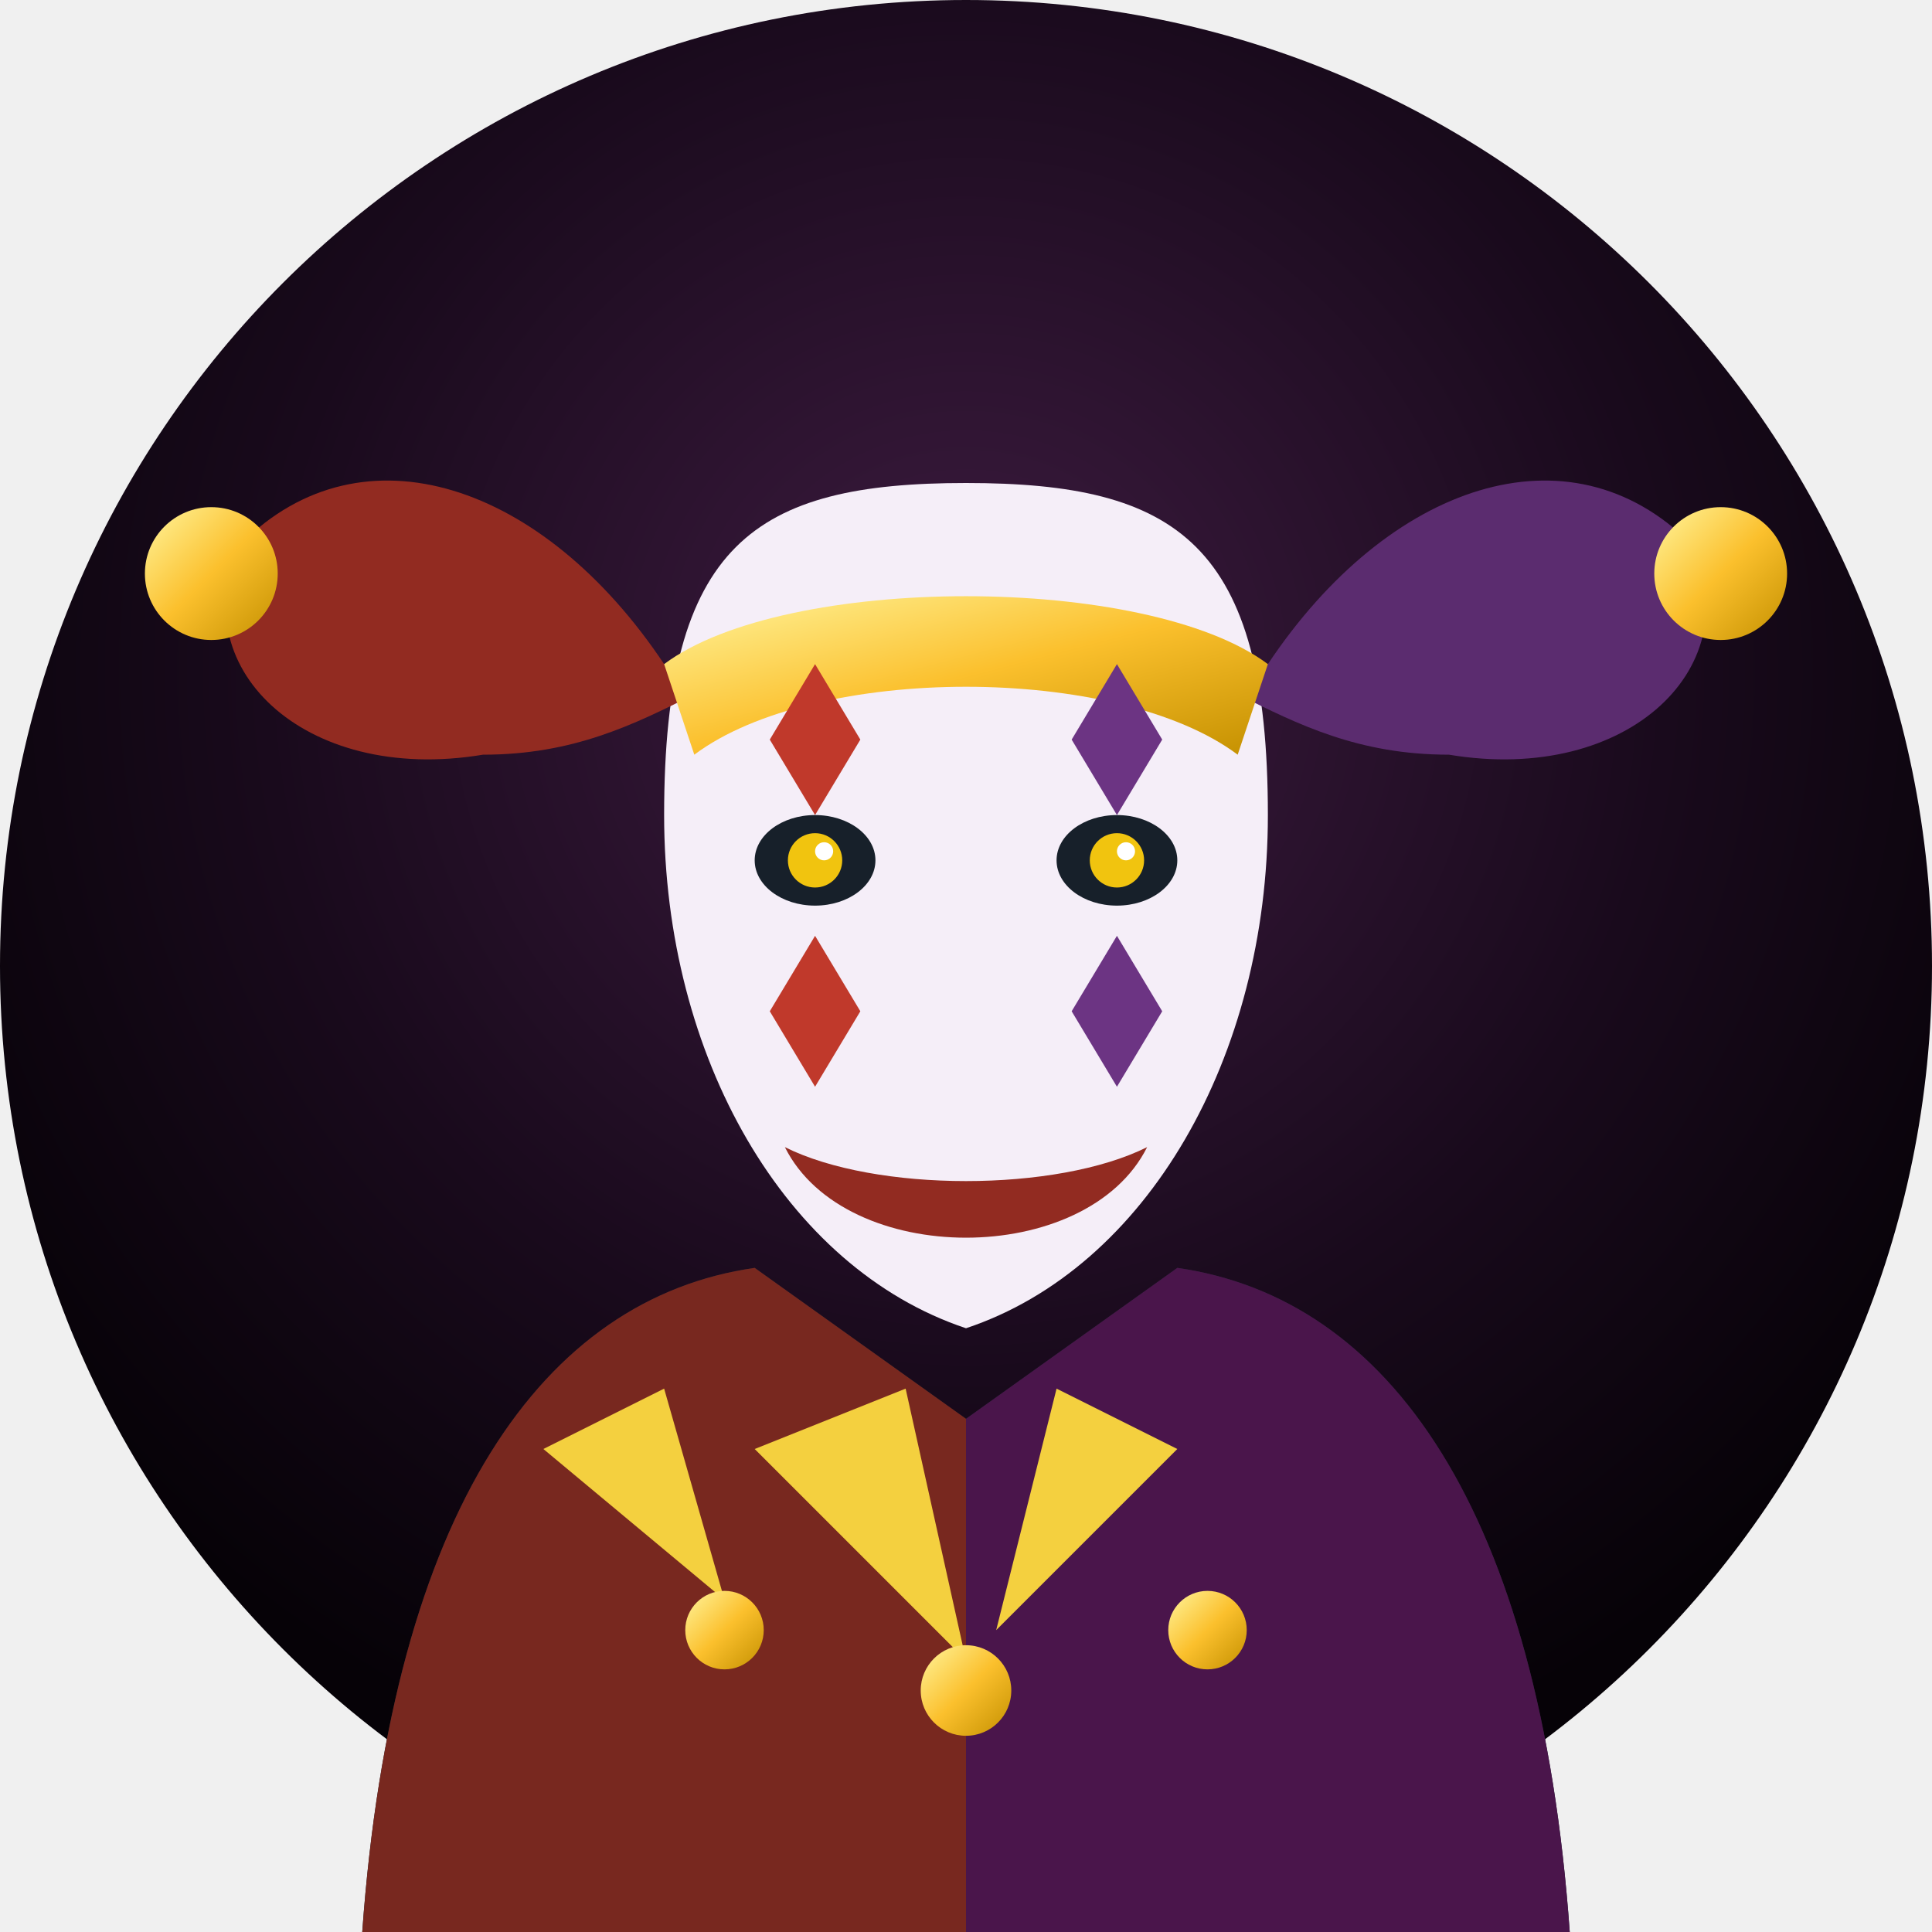
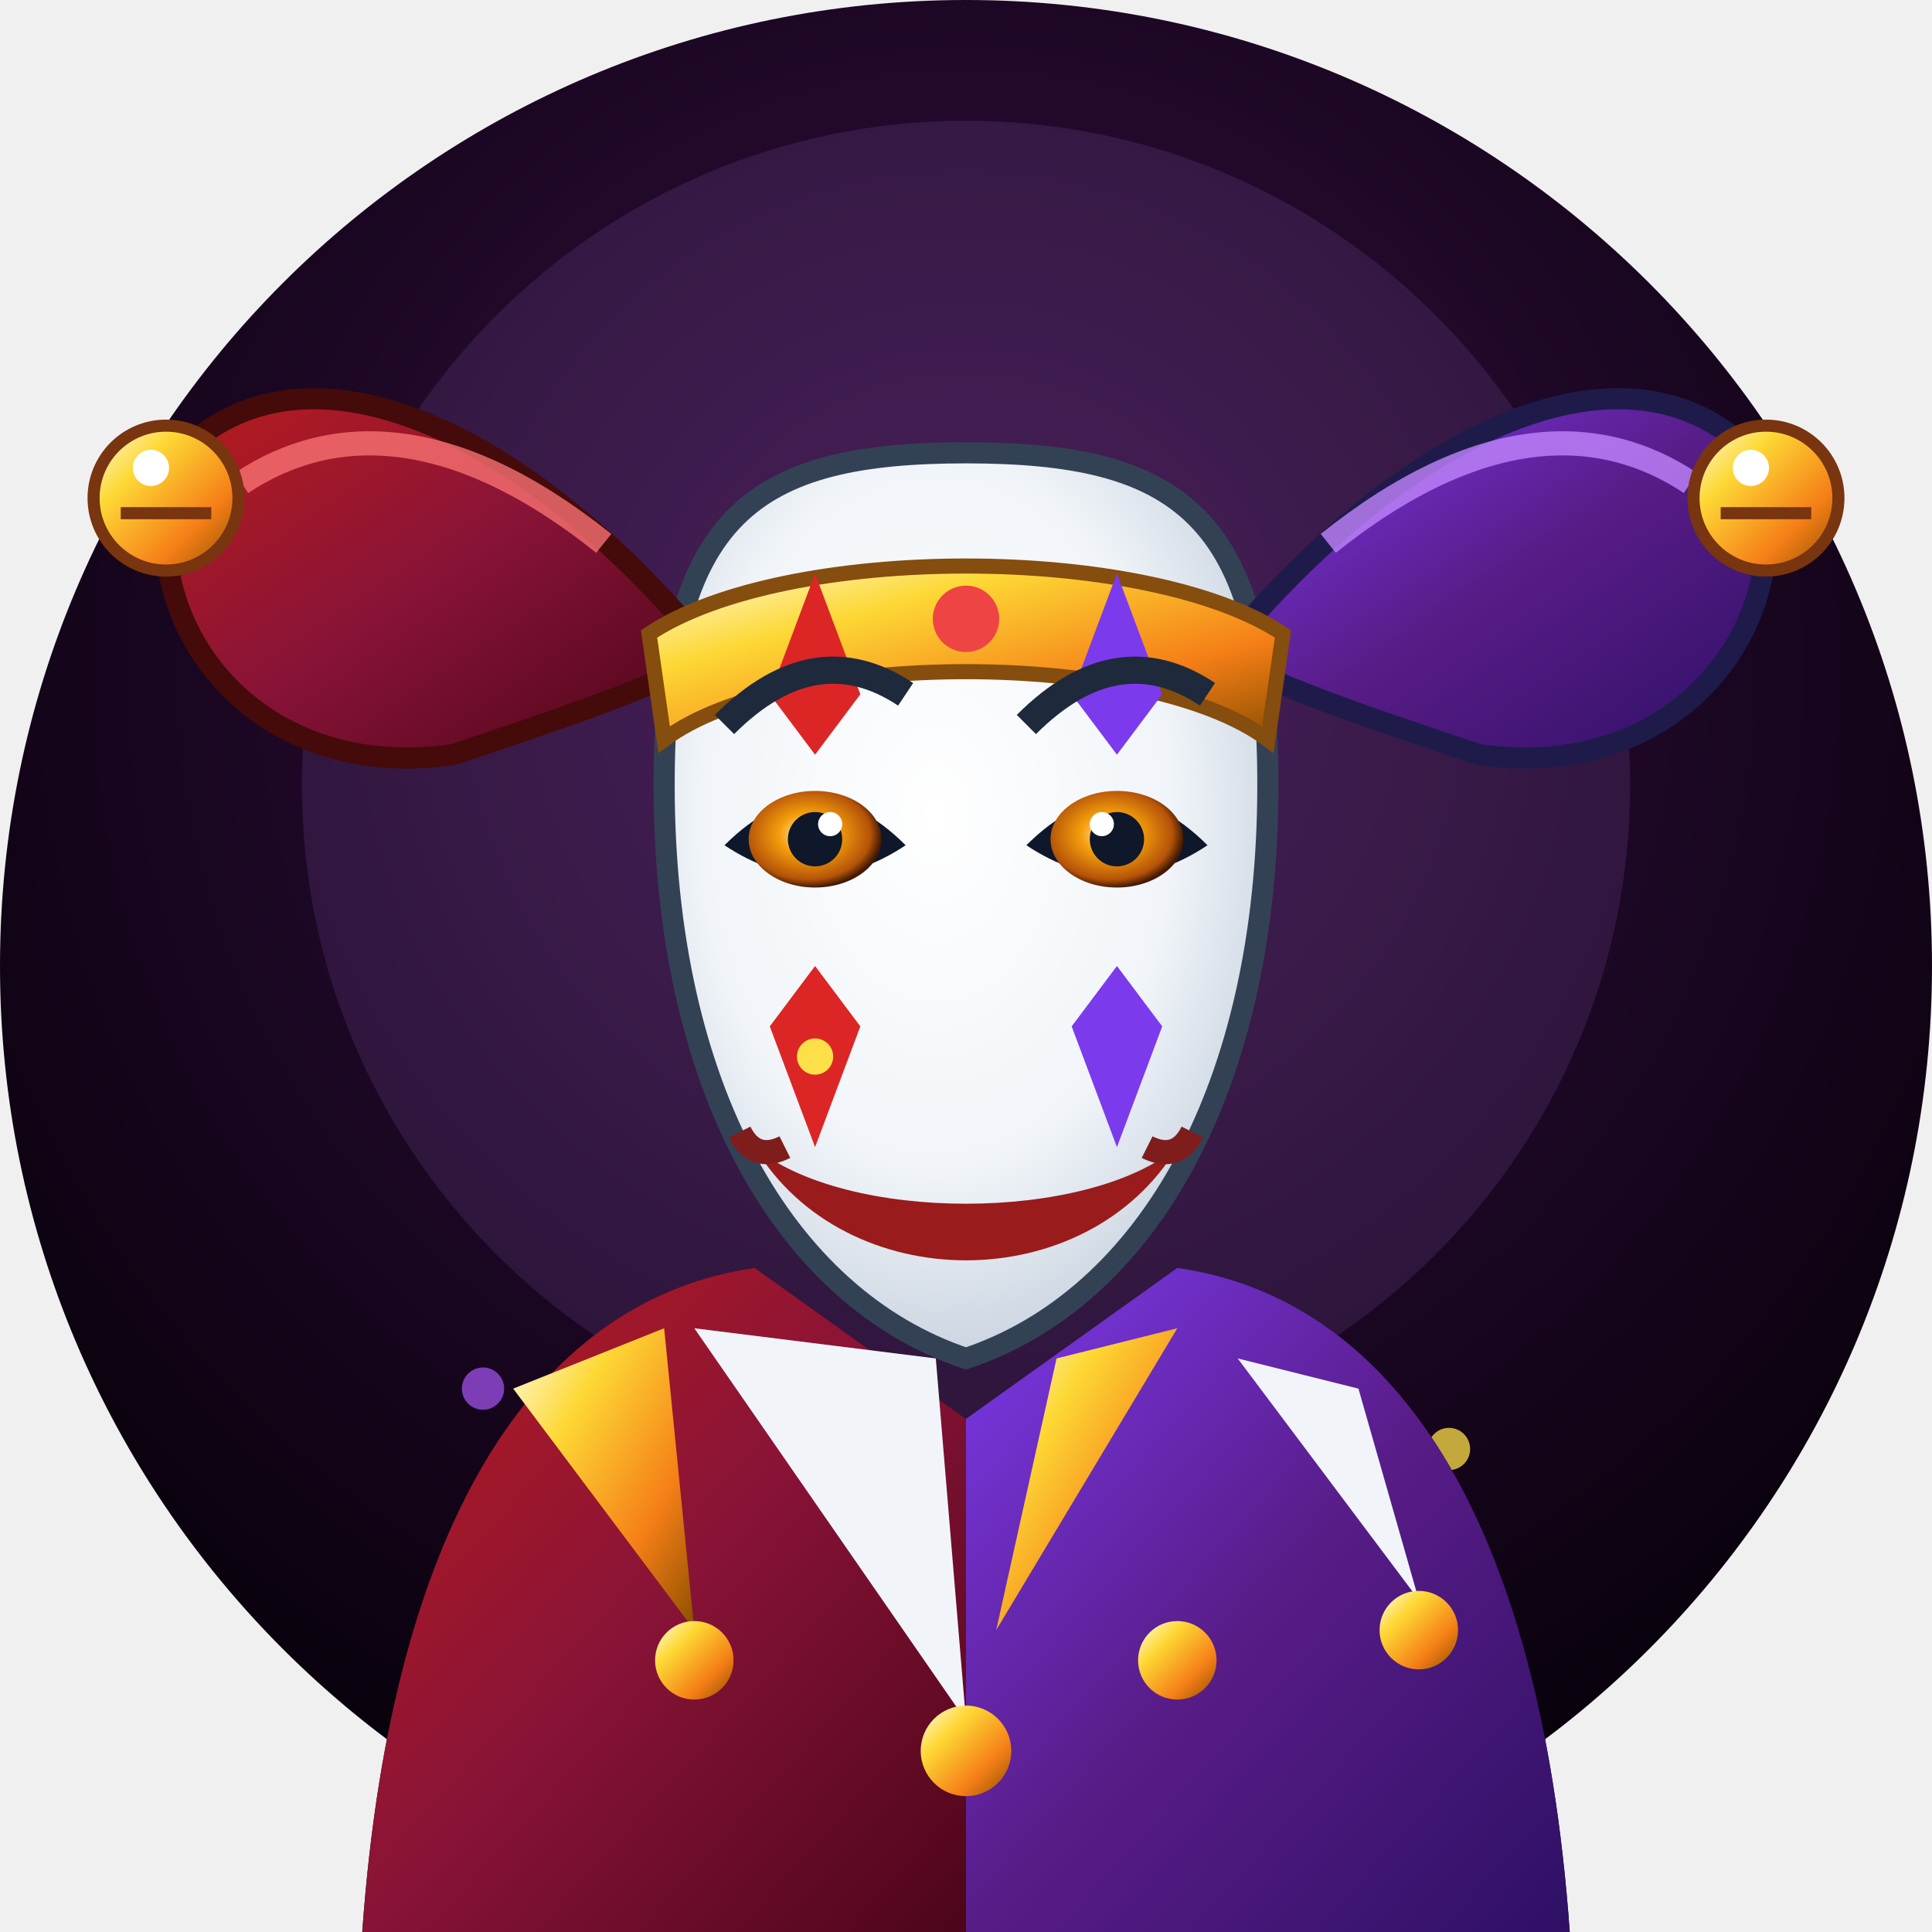
<svg xmlns="http://www.w3.org/2000/svg" viewBox="0 0 64 64">
  <defs>
-     <radialGradient id="bgBufon" cx="50%" cy="35%" r="60%">
-       <stop offset="0%" stop-color="#3d1b40" />
-       <stop offset="60%" stop-color="#190a1c" />
-       <stop offset="100%" stop-color="#060207" />
+     <radialGradient id="bgBufonMistico" cx="50%" cy="35%" r="65%">
+       <stop offset="0%" stop-color="#3b1347" />
+       <stop offset="55%" stop-color="#1c0724" />
+       <stop offset="100%" stop-color="#07010a" />
    </radialGradient>
-     <linearGradient id="oroCascabel" x1="0" y1="0" x2="1" y2="1">
-       <stop offset="0%" stop-color="#fff59d" />
-       <stop offset="50%" stop-color="#fbc02d" />
-       <stop offset="100%" stop-color="#c49000" />
+     <linearGradient id="oroJester" x1="0" y1="0" x2="1" y2="1">
+       <stop offset="0%" stop-color="#fffde7" />
+       <stop offset="30%" stop-color="#fdd835" />
+       <stop offset="70%" stop-color="#f57f17" />
+       <stop offset="100%" stop-color="#8c4e00" />
    </linearGradient>
+     <linearGradient id="terciopeloRojo" x1="0" y1="0" x2="1" y2="1">
+       <stop offset="0%" stop-color="#b91c1c" />
+       <stop offset="50%" stop-color="#881337" />
+       <stop offset="100%" stop-color="#4c0519" />
+     </linearGradient>
+     <linearGradient id="terciopeloMorado" x1="0" y1="0" x2="1" y2="1">
+       <stop offset="0%" stop-color="#7c3aed" />
+       <stop offset="50%" stop-color="#581c87" />
+       <stop offset="100%" stop-color="#2e1065" />
+     </linearGradient>
+     <radialGradient id="porcelanaMascara" cx="45%" cy="40%" r="60%">
+       <stop offset="0%" stop-color="#ffffff" />
+       <stop offset="65%" stop-color="#f1f5f9" />
+       <stop offset="100%" stop-color="#cbd5e1" />
+     </radialGradient>
+     <radialGradient id="ojoBufonPillo" cx="45%" cy="45%" r="55%">
+       <stop offset="0%" stop-color="#fffde7" />
+       <stop offset="40%" stop-color="#f59e0b" />
+       <stop offset="85%" stop-color="#b45309" />
+       <stop offset="100%" stop-color="#451a03" />
+     </radialGradient>
  </defs>
-   <circle cx="32" cy="32" r="32" fill="url(#bgBufon)" />
-   <path d="M12 64 C13 50, 18 43, 25 42 L32 47 L39 42 C46 43, 51 50, 52 64 Z" fill="#1b2631" />
-   <path d="M12 64 C13 50, 18 43, 25 42 L32 47 L32 64 Z" fill="#78281f" />
-   <path d="M52 64 C51 50, 46 43, 39 42 L32 47 L32 64 Z" fill="#4a154b" />
-   <polygon points="18,48 24,53 22,46" fill="#f4d03f" />
-   <circle cx="24" cy="54" r="1.3" fill="url(#oroCascabel)" />
-   <polygon points="25,48 32,55 30,46" fill="#f4d03f" />
-   <circle cx="32" cy="56" r="1.5" fill="url(#oroCascabel)" />
-   <polygon points="39,48 33,54 35,46" fill="#f4d03f" />
-   <circle cx="40" cy="54" r="1.3" fill="url(#oroCascabel)" />
-   <path d="M22 27 C22 18, 25 16, 32 16 C39 16, 42 18, 42 27 C42 35, 38 42, 32 44 C26 42, 22 35, 22 27 Z" fill="#f5eef8" />
-   <path d="M22 22 C18 16, 12 14, 8 18 C6 22, 10 26, 16 25 C19 25, 21 24, 23 23 Z" fill="#922b21" />
-   <circle cx="7" cy="19" r="2.2" fill="url(#oroCascabel)" />
-   <path d="M42 22 C46 16, 52 14, 56 18 C58 22, 54 26, 48 25 C45 25, 43 24, 41 23 Z" fill="#5b2c6f" />
-   <circle cx="57" cy="19" r="2.2" fill="url(#oroCascabel)" />
-   <path d="M22 22 C26 19, 38 19, 42 22 L41 25 C37 22, 27 22, 23 25 Z" fill="url(#oroCascabel)" />
-   <polygon points="27,22 28.5,24.5 27,27 25.5,24.5" fill="#c0392b" />
-   <polygon points="27,31 28.5,33.5 27,36 25.5,33.5" fill="#c0392b" />
-   <ellipse cx="27" cy="28.5" rx="2" ry="1.5" fill="#17202a" />
-   <circle cx="27" cy="28.5" r="0.9" fill="#f1c40f" />
-   <circle cx="27.3" cy="28.2" r="0.3" fill="#ffffff" />
-   <polygon points="37,22 38.5,24.5 37,27 35.5,24.5" fill="#6c3483" />
-   <polygon points="37,31 38.5,33.5 37,36 35.5,33.5" fill="#6c3483" />
-   <ellipse cx="37" cy="28.5" rx="2" ry="1.5" fill="#17202a" />
-   <circle cx="37" cy="28.5" r="0.9" fill="#f1c40f" />
-   <circle cx="37.3" cy="28.2" r="0.3" fill="#ffffff" />
-   <path d="M26 38 C28 42, 36 42, 38 38 C35 39.5, 29 39.5, 26 38 Z" fill="#922b21" />
+   <circle cx="32" cy="32" r="32" fill="url(#bgBufonMistico)" />
+   <circle cx="32" cy="26" r="22" fill="#c084fc" opacity="0.12">
+     <animate attributeName="opacity" values="0.08;0.2;0.08" dur="2.4s" repeatCount="indefinite" />
+   </circle>
+   <circle cx="12" cy="18" r="0.8" fill="#fde047" opacity="0.85">
+     <animate attributeName="cy" values="18;10;18" dur="2.1s" repeatCount="indefinite" />
+   </circle>
+   <circle cx="52" cy="20" r="0.9" fill="#f43f5e" opacity="0.8">
+     <animate attributeName="cy" values="20;11;20" dur="2.6s" repeatCount="indefinite" />
+   </circle>
+   <circle cx="16" cy="46" r="0.7" fill="#a855f7" opacity="0.7" />
+   <circle cx="48" cy="48" r="0.7" fill="#fde047" opacity="0.75" />
+   <path d="M12 64 C13 50, 18 43, 25 42 L32 47 L39 42 C46 43, 51 50, 52 64 Z" fill="#090514" />
+   <path d="M12 64 C13 50, 18 43, 25 42 L32 47 L32 64 Z" fill="url(#terciopeloRojo)" />
+   <path d="M52 64 C51 50, 46 43, 39 42 L32 47 L32 64 Z" fill="url(#terciopeloMorado)" />
+   <polygon points="17,46 23,54 22,44" fill="url(#oroJester)" />
+   <circle cx="23" cy="55" r="1.3" fill="url(#oroJester)" />
+   <polygon points="23,44 32,57 31,45" fill="#f1f5f9" />
+   <circle cx="32" cy="58" r="1.5" fill="url(#oroJester)" />
+   <polygon points="39,44 33,54 35,45" fill="url(#oroJester)" />
+   <circle cx="39" cy="55" r="1.3" fill="url(#oroJester)" />
+   <polygon points="41,45 47,53 45,46" fill="#f1f5f9" />
+   <circle cx="47" cy="54" r="1.3" fill="url(#oroJester)" />
+   <path d="M22 26 C22 17, 25 15, 32 15 C39 15, 42 17, 42 26 C42 36, 38 43, 32 45 C26 43, 22 36, 22 26 Z" fill="url(#porcelanaMascara)" stroke="#334155" stroke-width="0.7" />
+   <path d="M23 21 C17 14, 10 11, 6 15 C4 20, 8 26, 15 25 C18 24, 21 23, 23 22 Z" fill="url(#terciopeloRojo)" stroke="#450a0a" stroke-width="0.7" />
+   <path d="M20 18 C15 14, 11 14, 8 16" stroke="#f87171" stroke-width="0.8" fill="none" opacity="0.8" />
+   <circle cx="5.5" cy="16.5" r="2.4" fill="url(#oroJester)" stroke="#78350f" stroke-width="0.4" />
+   <circle cx="5" cy="15.5" r="0.6" fill="#ffffff" />
+   <line x1="4" y1="17" x2="7" y2="17" stroke="#78350f" stroke-width="0.4" />
+   <path d="M41 21 C47 14, 54 11, 58 15 C60 20, 56 26, 49 25 C46 24, 43 23, 41 22 Z" fill="url(#terciopeloMorado)" stroke="#1e1b4b" stroke-width="0.7" />
+   <path d="M44 18 C49 14, 53 14, 56 16" stroke="#c084fc" stroke-width="0.8" fill="none" opacity="0.8" />
+   <circle cx="58.5" cy="16.5" r="2.4" fill="url(#oroJester)" stroke="#78350f" stroke-width="0.4" />
+   <circle cx="58" cy="15.5" r="0.6" fill="#ffffff" />
+   <line x1="57" y1="17" x2="60" y2="17" stroke="#78350f" stroke-width="0.4" />
+   <path d="M21.5 21 C26 18, 38 18, 42.5 21 L42 24.5 C38 21.5, 26 21.5, 22 24.5 Z" fill="url(#oroJester)" stroke="#854d0e" stroke-width="0.5" />
+   <circle cx="32" cy="20.5" r="1.1" fill="#ef4444" />
+   <circle cx="27" cy="21.5" r="0.8" fill="#a855f7" />
+   <circle cx="37" cy="21.5" r="0.8" fill="#a855f7" />
+   <polygon points="27,19 28.5,23 27,25 25.5,23" fill="#dc2626" />
+   <polygon points="27,32 28.5,34 27,38 25.5,34" fill="#dc2626" />
+   <polygon points="37,19 38.5,23 37,25 35.5,23" fill="#7c3aed" />
+   <polygon points="37,32 38.5,34 37,38 35.5,34" fill="#7c3aed" />
+   <path d="M24 28 Q27 25 30 28 Q27 30 24 28 Z" fill="#0f172a" />
+   <ellipse cx="27" cy="27.8" rx="2.2" ry="1.6" fill="url(#ojoBufonPillo)" />
+   <circle cx="27" cy="27.8" r="0.9" fill="#0f172a" />
+   <circle cx="27.5" cy="27.3" r="0.4" fill="#ffffff" />
+   <path d="M40 28 Q37 25 34 28 Q37 30 40 28 Z" fill="#0f172a" />
+   <ellipse cx="37" cy="27.8" rx="2.2" ry="1.6" fill="url(#ojoBufonPillo)" />
+   <circle cx="37" cy="27.8" r="0.9" fill="#0f172a" />
+   <circle cx="36.5" cy="27.3" r="0.4" fill="#ffffff" />
+   <path d="M24 24 Q27 21 30 23" stroke="#1e293b" stroke-width="0.9" fill="none" />
+   <path d="M40 23 Q37 21 34 24" stroke="#1e293b" stroke-width="0.9" fill="none" />
+   <path d="M25 38 C28 43, 36 43, 39 38 C36 40.5, 28 40.5, 25 38 Z" fill="#991b1b" />
+   <path d="M24.5 37.5 Q25 38.5 26 38" stroke="#7f1d1d" stroke-width="0.8" fill="none" />
+   <path d="M39.5 37.5 Q39 38.5 38 38" stroke="#7f1d1d" stroke-width="0.8" fill="none" />
+   <circle cx="27" cy="35" r="0.6" fill="#fde047" />
</svg>
